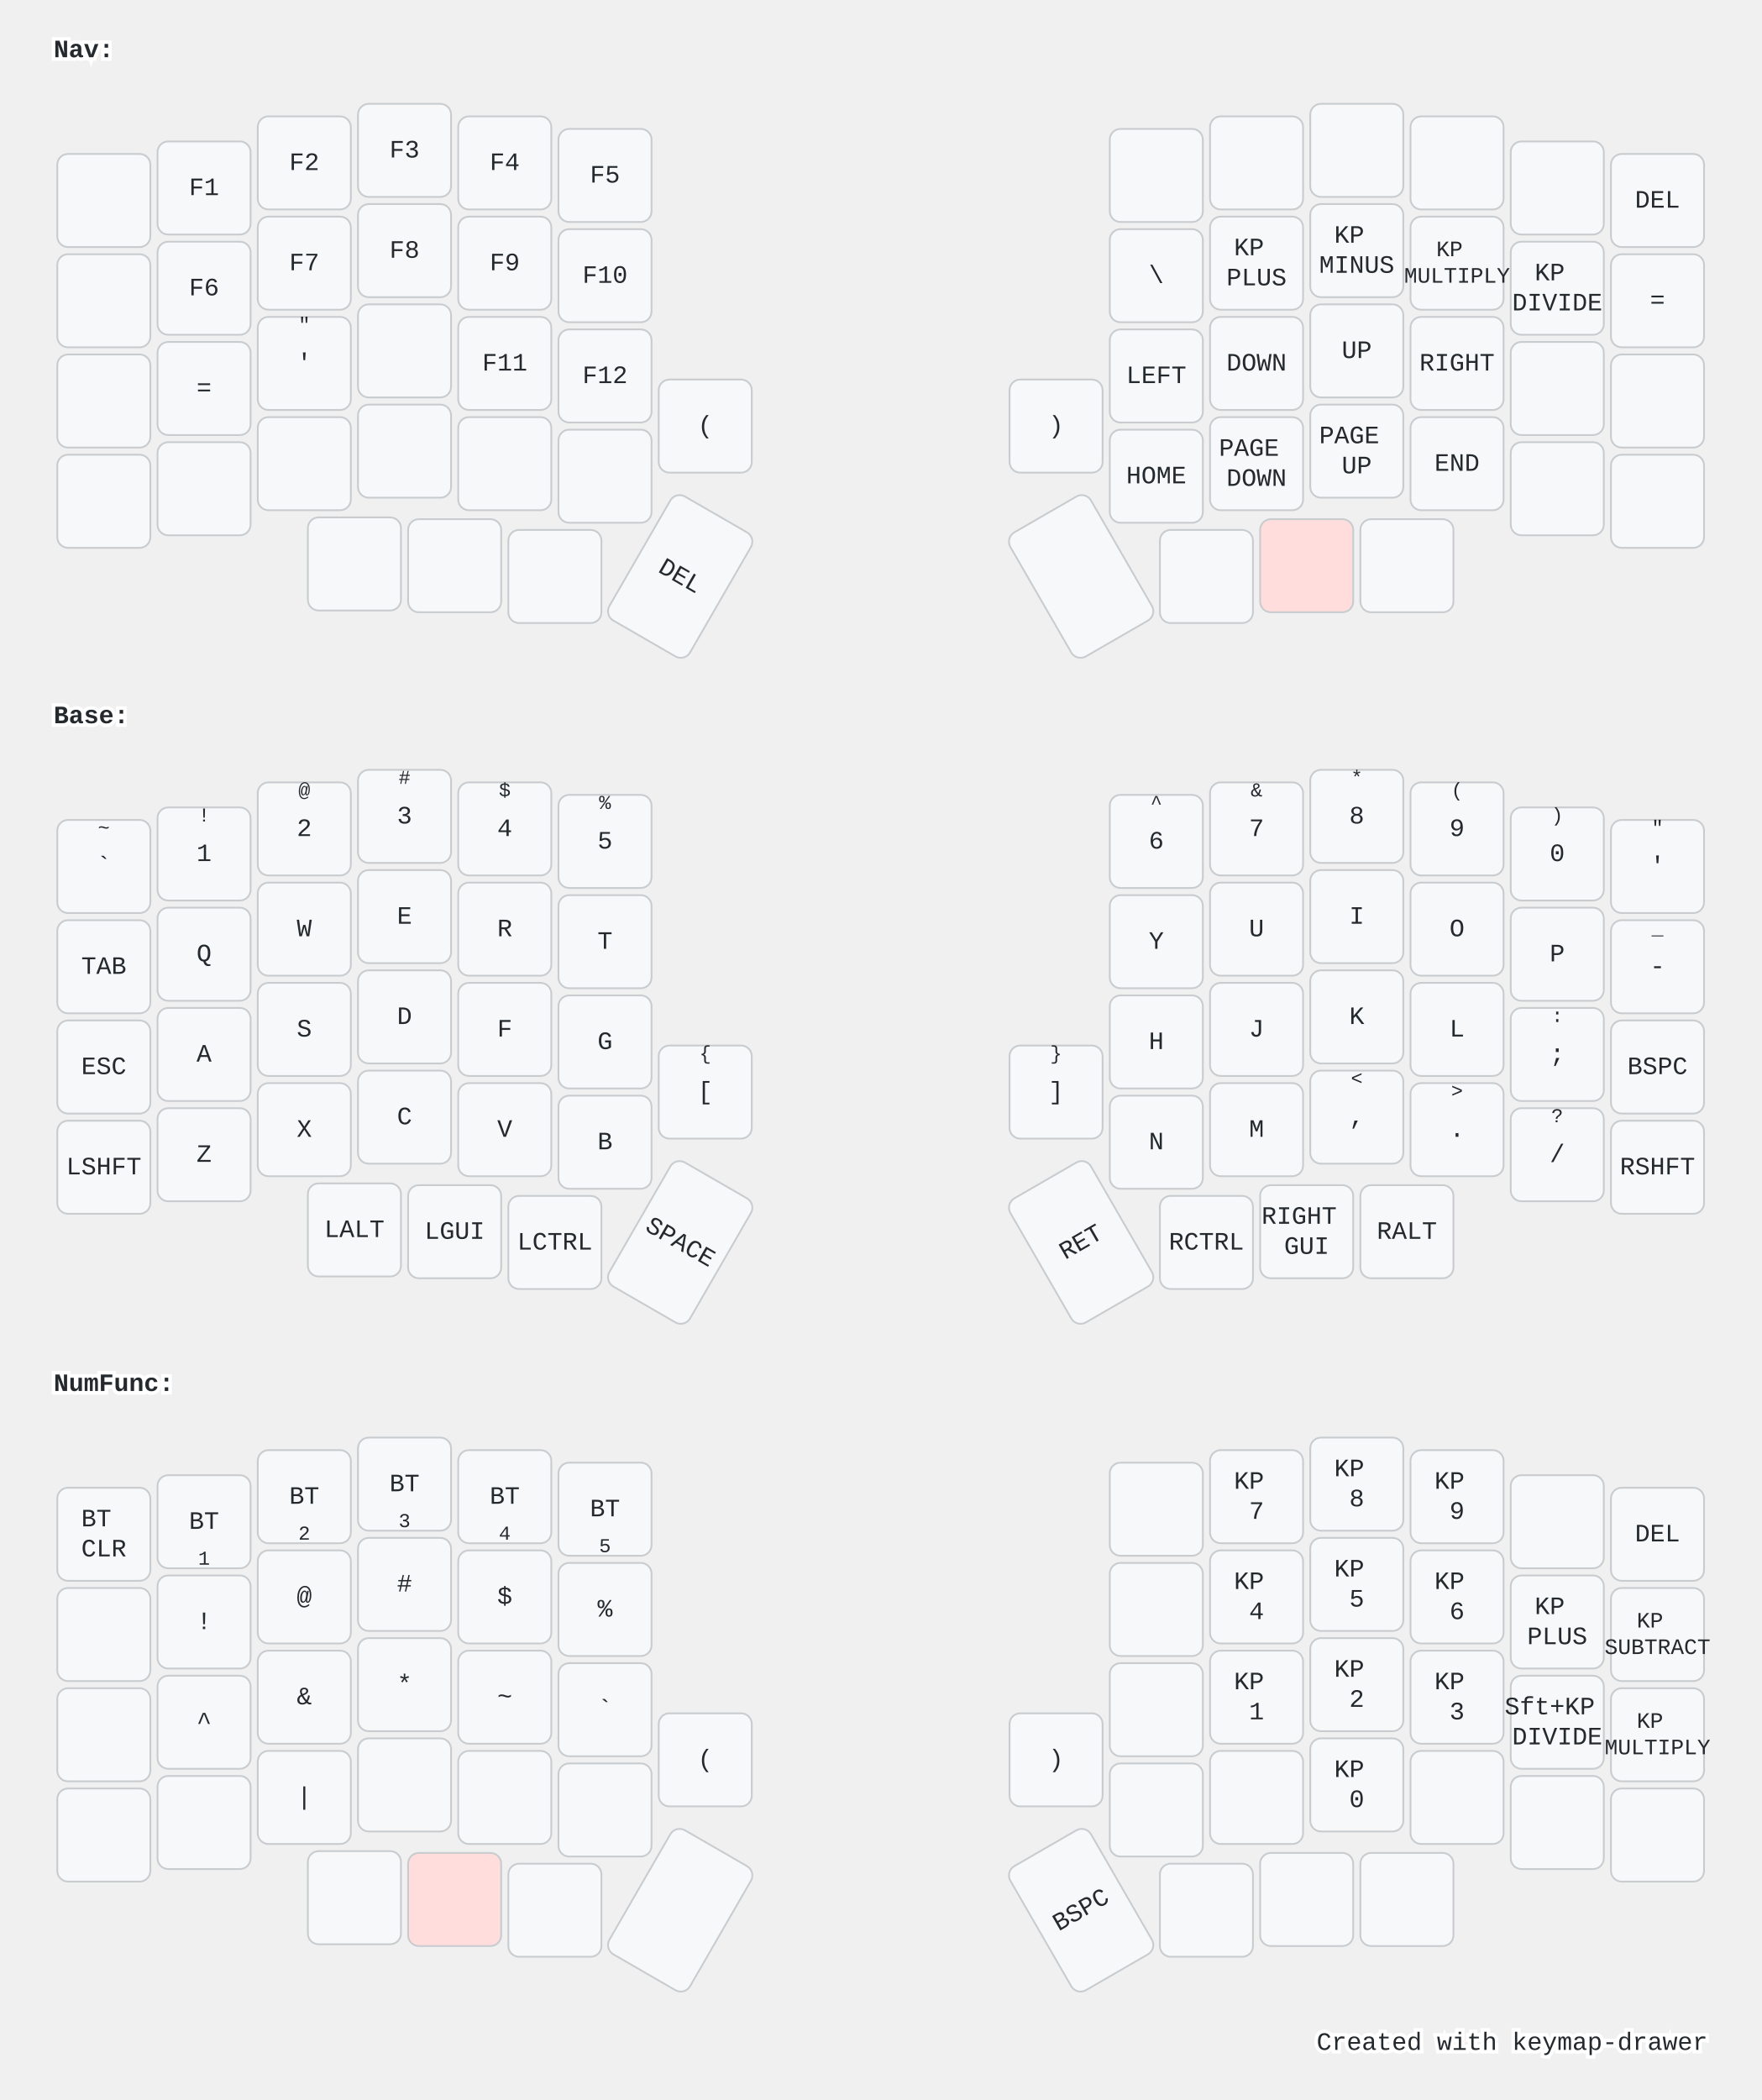
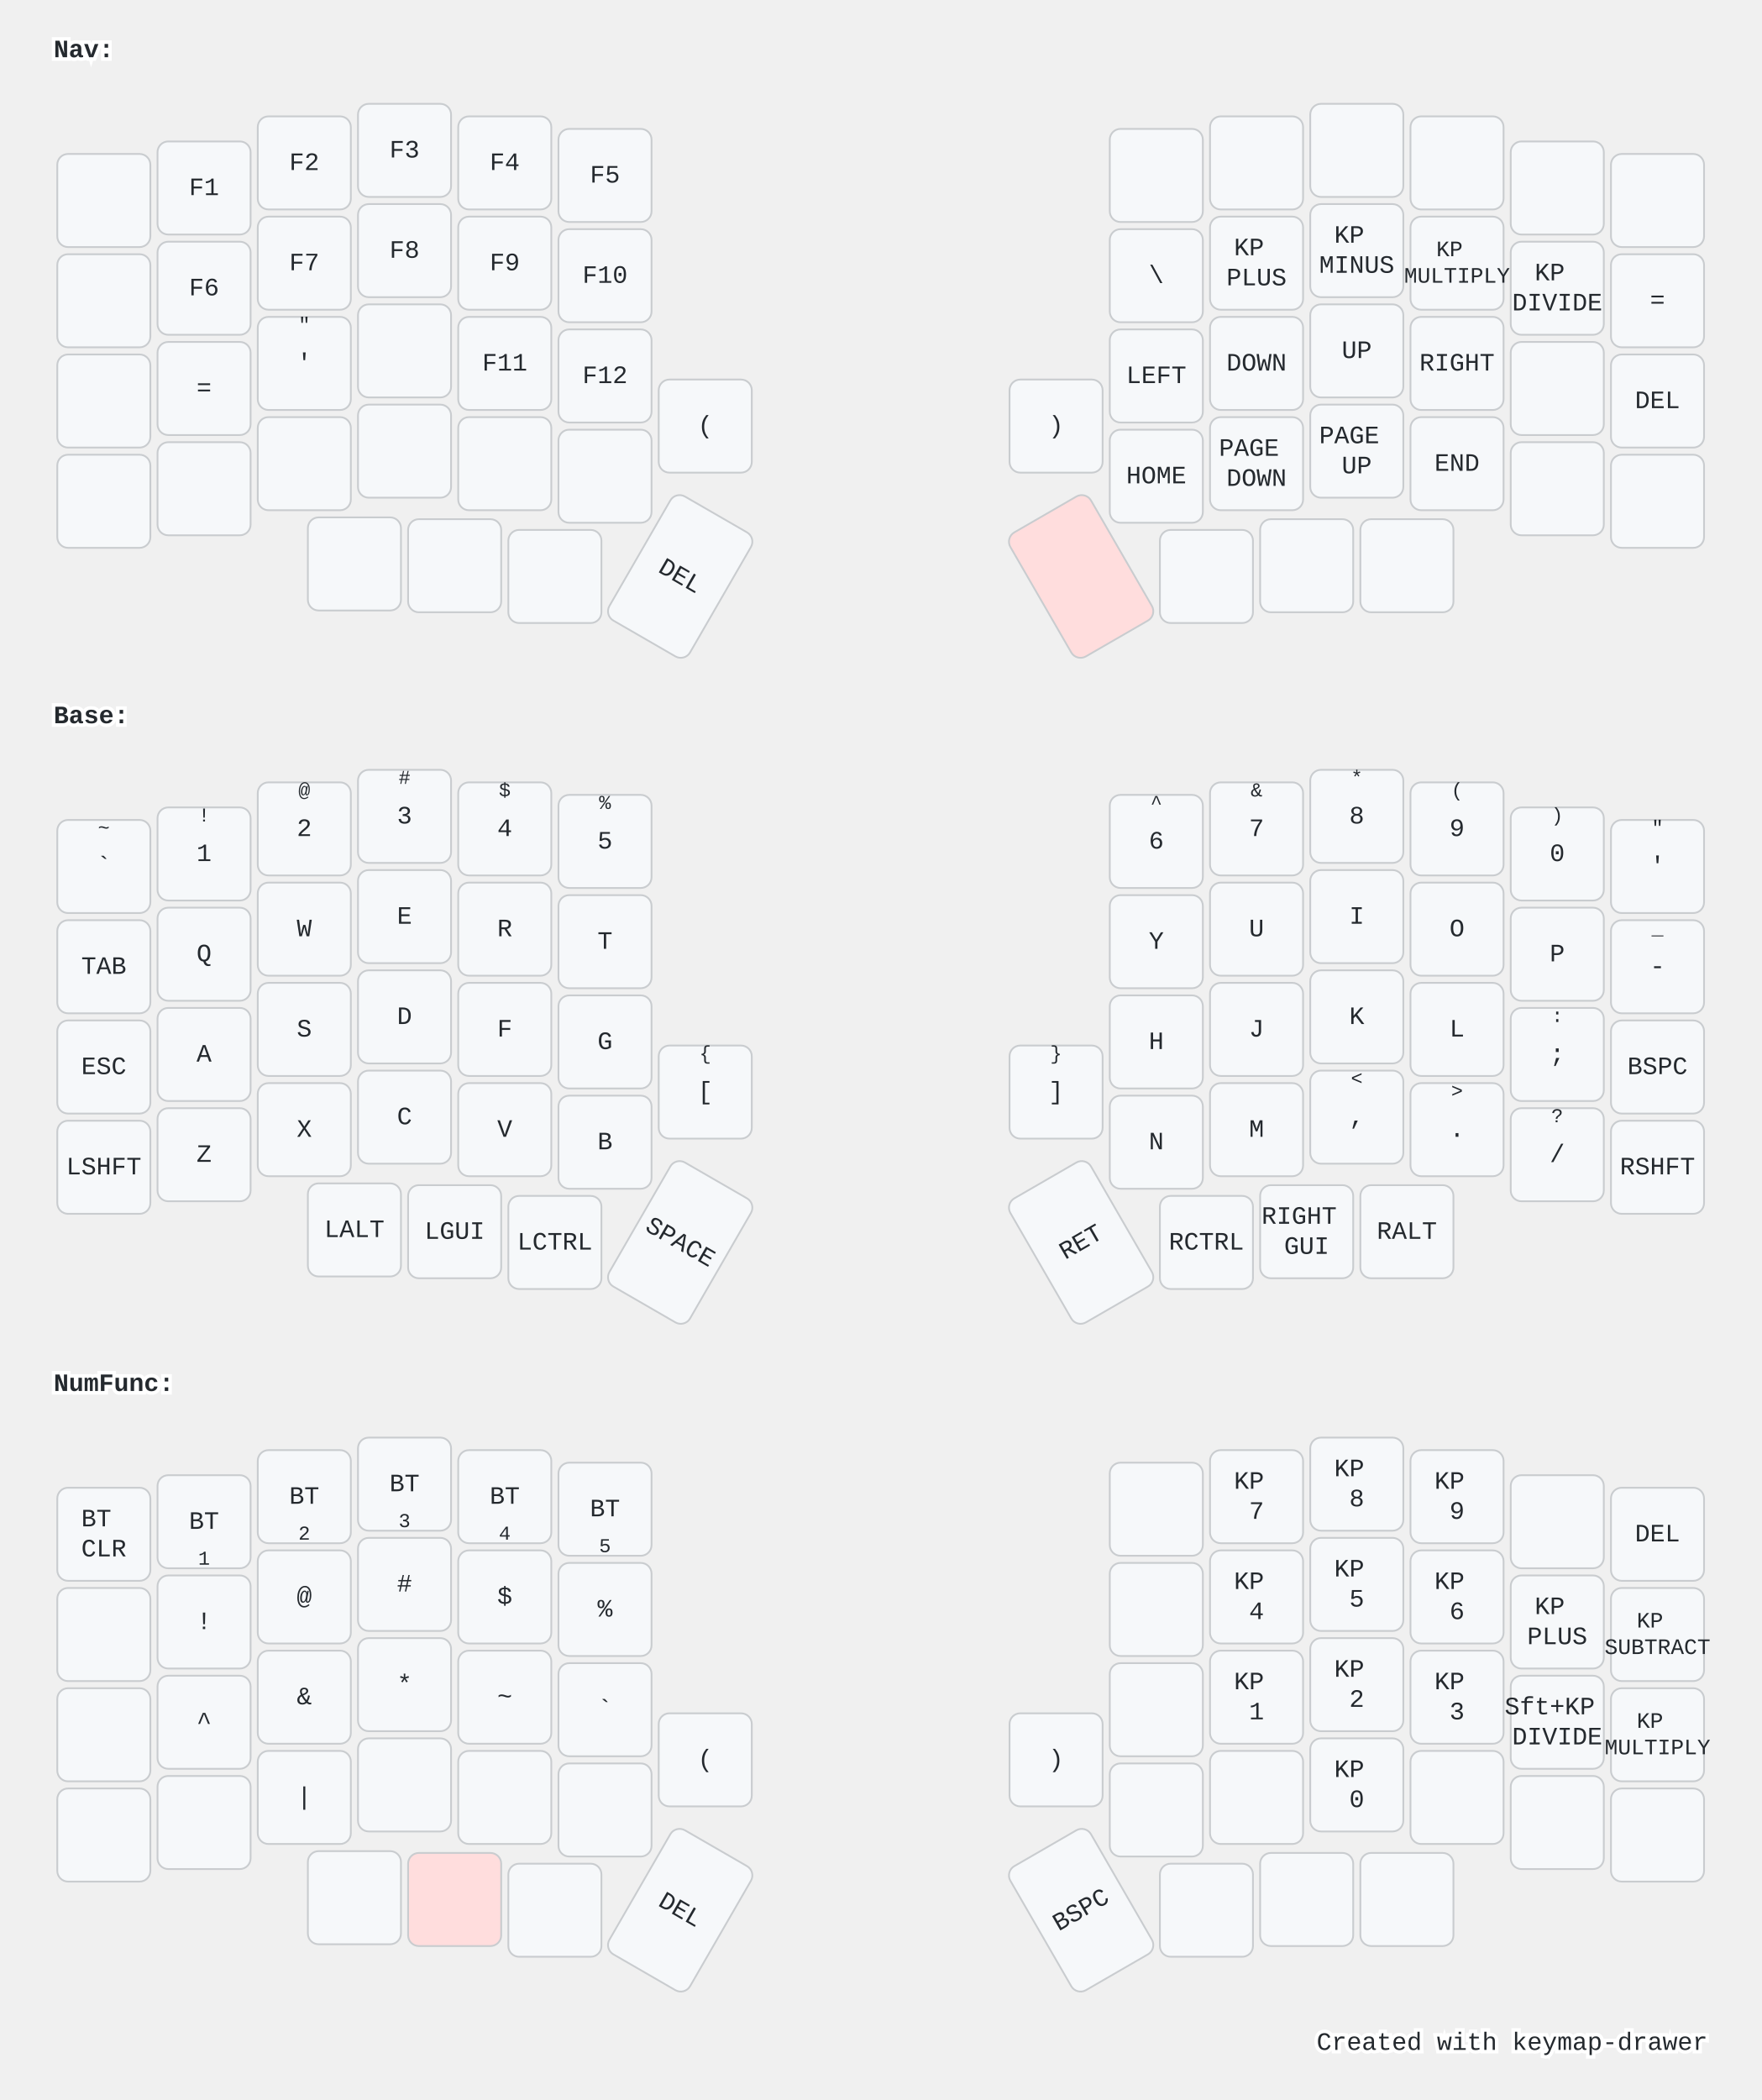
<svg xmlns="http://www.w3.org/2000/svg" width="984" height="1173" viewBox="0 0 984 1173" class="keymap">
  <style>/* inherit to force styles through use tags */
svg path {
    fill: inherit;
}

/* font and background color specifications */
svg.keymap {
    font-family: SFMono-Regular,Consolas,Liberation Mono,Menlo,monospace;
    font-size: 14px;
    font-kerning: normal;
    text-rendering: optimizeLegibility;
    fill: #24292e;
}

/* default key styling */
rect.key {
    fill: #f6f8fa;
}

rect.key, rect.combo {
    stroke: #c9cccf;
    stroke-width: 1;
}

/* default key side styling, only used is draw_key_sides is set */
rect.side {
    filter: brightness(90%);
}

/* color accent for combo boxes */
rect.combo, rect.combo-separate {
    fill: #cdf;
}

/* color accent for held keys */
rect.held, rect.combo.held {
    fill: #fdd;
}

/* color accent for ghost (optional) keys */
rect.ghost, rect.combo.ghost {
    stroke-dasharray: 4, 4;
    stroke-width: 2;
}

text {
    text-anchor: middle;
    dominant-baseline: middle;
}

/* styling for layer labels */
text.label {
    font-weight: bold;
    text-anchor: start;
    stroke: white;
    stroke-width: 4;
    paint-order: stroke;
}

/* styling for optional footer */
text.footer {
    text-anchor: end;
    dominant-baseline: auto;
    stroke: white;
    stroke-width: 4;
    paint-order: stroke;
}

/* styling for combo tap, and key non-tap label text */
text.combo, text.hold, text.shifted, text.left, text.right, text.tl, text.tr, text.bl, text.br {
    font-size: 11px;
}

text.hold, text.bl, text.br {
    text-anchor: middle;
    dominant-baseline: auto;
}

text.shifted, text.tl, text.tr {
    text-anchor: middle;
    dominant-baseline: hanging;
}

text.left, text.tl, text.bl {
    text-anchor: start;
}

text.right, text.tr, text.br {
    text-anchor: end;
}

text.layer-activator {
    text-decoration: underline;
}

/* styling for hold/shifted label text in combo box */
text.combo.hold, text.combo.shifted, text.combo.left, text.combo.right {
    font-size: 8px;
}

/* lighter symbol for transparent keys */
text.trans {
    fill: #7b7e81;
}

/* styling for combo dendrons */
path.combo {
    stroke-width: 1;
    stroke: gray;
    fill: none;
}

/* Start Tabler Icons Cleanup */
/* cannot use height/width with glyphs */
.icon-tabler &gt; path {
    fill: inherit;
    stroke: inherit;
    stroke-width: 2;
}
/* hide tabler's default box */
.icon-tabler &gt; path[stroke="none"][fill="none"] {
    visibility: hidden;
}
/* End Tabler Icons Cleanup */

@media (prefers-color-scheme: dark) {
svg.keymap { fill: #d1d6db; }
rect.key { fill: #3f4750; }
rect.key, rect.combo { stroke: #60666c; }
rect.combo, rect.combo-separate { fill: #1f3d7a; }
rect.held, rect.combo.held { fill: #854747; }
text.label, text.footer { stroke: black; }
text.trans { fill: #7e8184; }
path.combo { stroke: #7f7f7f; }

}</style>
  <g transform="translate(30, 0)" class="layer-Nav">
    <text x="0" y="28" class="label" id="Nav">Nav:</text>
    <g transform="translate(0, 56)">
      <g transform="translate(28, 56)" class="key keypos-0">
        <rect rx="6" ry="6" x="-26" y="-26" width="52" height="52" class="key" />
      </g>
      <g transform="translate(84, 49)" class="key keypos-1">
        <rect rx="6" ry="6" x="-26" y="-26" width="52" height="52" class="key" />
        <text x="0" y="0" class="key tap">F1</text>
      </g>
      <g transform="translate(140, 35)" class="key keypos-2">
        <rect rx="6" ry="6" x="-26" y="-26" width="52" height="52" class="key" />
        <text x="0" y="0" class="key tap">F2</text>
      </g>
      <g transform="translate(196, 28)" class="key keypos-3">
        <rect rx="6" ry="6" x="-26" y="-26" width="52" height="52" class="key" />
        <text x="0" y="0" class="key tap">F3</text>
      </g>
      <g transform="translate(252, 35)" class="key keypos-4">
        <rect rx="6" ry="6" x="-26" y="-26" width="52" height="52" class="key" />
        <text x="0" y="0" class="key tap">F4</text>
      </g>
      <g transform="translate(308, 42)" class="key keypos-5">
        <rect rx="6" ry="6" x="-26" y="-26" width="52" height="52" class="key" />
        <text x="0" y="0" class="key tap">F5</text>
      </g>
      <g transform="translate(616, 42)" class="key keypos-6">
        <rect rx="6" ry="6" x="-26" y="-26" width="52" height="52" class="key" />
      </g>
      <g transform="translate(672, 35)" class="key keypos-7">
        <rect rx="6" ry="6" x="-26" y="-26" width="52" height="52" class="key" />
      </g>
      <g transform="translate(728, 28)" class="key keypos-8">
        <rect rx="6" ry="6" x="-26" y="-26" width="52" height="52" class="key" />
      </g>
      <g transform="translate(784, 35)" class="key keypos-9">
        <rect rx="6" ry="6" x="-26" y="-26" width="52" height="52" class="key" />
      </g>
      <g transform="translate(840, 49)" class="key keypos-10">
        <rect rx="6" ry="6" x="-26" y="-26" width="52" height="52" class="key" />
      </g>
      <g transform="translate(896, 56)" class="key keypos-11">
        <rect rx="6" ry="6" x="-26" y="-26" width="52" height="52" class="key" />
-         <text x="0" y="0" class="key tap">DEL</text>
      </g>
      <g transform="translate(28, 112)" class="key keypos-12">
        <rect rx="6" ry="6" x="-26" y="-26" width="52" height="52" class="key" />
      </g>
      <g transform="translate(84, 105)" class="key keypos-13">
        <rect rx="6" ry="6" x="-26" y="-26" width="52" height="52" class="key" />
        <text x="0" y="0" class="key tap">F6</text>
      </g>
      <g transform="translate(140, 91)" class="key keypos-14">
        <rect rx="6" ry="6" x="-26" y="-26" width="52" height="52" class="key" />
        <text x="0" y="0" class="key tap">F7</text>
      </g>
      <g transform="translate(196, 84)" class="key keypos-15">
        <rect rx="6" ry="6" x="-26" y="-26" width="52" height="52" class="key" />
        <text x="0" y="0" class="key tap">F8</text>
      </g>
      <g transform="translate(252, 91)" class="key keypos-16">
        <rect rx="6" ry="6" x="-26" y="-26" width="52" height="52" class="key" />
        <text x="0" y="0" class="key tap">F9</text>
      </g>
      <g transform="translate(308, 98)" class="key keypos-17">
        <rect rx="6" ry="6" x="-26" y="-26" width="52" height="52" class="key" />
        <text x="0" y="0" class="key tap">F10</text>
      </g>
      <g transform="translate(616, 98)" class="key keypos-18">
        <rect rx="6" ry="6" x="-26" y="-26" width="52" height="52" class="key" />
        <text x="0" y="0" class="key tap">\</text>
      </g>
      <g transform="translate(672, 91)" class="key keypos-19">
        <rect rx="6" ry="6" x="-26" y="-26" width="52" height="52" class="key" />
        <text x="0" y="0" class="key tap">
          <tspan x="0" dy="-0.6em">KP</tspan>
          <tspan x="0" dy="1.2em">PLUS</tspan>
        </text>
      </g>
      <g transform="translate(728, 84)" class="key keypos-20">
        <rect rx="6" ry="6" x="-26" y="-26" width="52" height="52" class="key" />
        <text x="0" y="0" class="key tap">
          <tspan x="0" dy="-0.6em">KP</tspan>
          <tspan x="0" dy="1.2em">MINUS</tspan>
        </text>
      </g>
      <g transform="translate(784, 91)" class="key keypos-21">
        <rect rx="6" ry="6" x="-26" y="-26" width="52" height="52" class="key" />
        <text x="0" y="0" class="key tap">
          <tspan x="0" dy="-0.6em" style="font-size: 88%">KP</tspan>
          <tspan x="0" dy="1.2em" style="font-size: 88%">MULTIPLY</tspan>
        </text>
      </g>
      <g transform="translate(840, 105)" class="key keypos-22">
        <rect rx="6" ry="6" x="-26" y="-26" width="52" height="52" class="key" />
        <text x="0" y="0" class="key tap">
          <tspan x="0" dy="-0.6em">KP</tspan>
          <tspan x="0" dy="1.2em">DIVIDE</tspan>
        </text>
      </g>
      <g transform="translate(896, 112)" class="key keypos-23">
        <rect rx="6" ry="6" x="-26" y="-26" width="52" height="52" class="key" />
        <text x="0" y="0" class="key tap">=</text>
      </g>
      <g transform="translate(28, 168)" class="key keypos-24">
        <rect rx="6" ry="6" x="-26" y="-26" width="52" height="52" class="key" />
      </g>
      <g transform="translate(84, 161)" class="key keypos-25">
        <rect rx="6" ry="6" x="-26" y="-26" width="52" height="52" class="key" />
        <text x="0" y="0" class="key tap">=</text>
      </g>
      <g transform="translate(140, 147)" class="key keypos-26">
        <rect rx="6" ry="6" x="-26" y="-26" width="52" height="52" class="key" />
        <text x="0" y="0" class="key tap">'</text>
        <text x="0" y="-24" class="key shifted">"</text>
      </g>
      <g transform="translate(196, 140)" class="key keypos-27">
        <rect rx="6" ry="6" x="-26" y="-26" width="52" height="52" class="key" />
      </g>
      <g transform="translate(252, 147)" class="key keypos-28">
        <rect rx="6" ry="6" x="-26" y="-26" width="52" height="52" class="key" />
        <text x="0" y="0" class="key tap">F11</text>
      </g>
      <g transform="translate(308, 154)" class="key keypos-29">
        <rect rx="6" ry="6" x="-26" y="-26" width="52" height="52" class="key" />
        <text x="0" y="0" class="key tap">F12</text>
      </g>
      <g transform="translate(616, 154)" class="key keypos-30">
        <rect rx="6" ry="6" x="-26" y="-26" width="52" height="52" class="key" />
        <text x="0" y="0" class="key tap">LEFT</text>
      </g>
      <g transform="translate(672, 147)" class="key keypos-31">
        <rect rx="6" ry="6" x="-26" y="-26" width="52" height="52" class="key" />
        <text x="0" y="0" class="key tap">DOWN</text>
      </g>
      <g transform="translate(728, 140)" class="key keypos-32">
        <rect rx="6" ry="6" x="-26" y="-26" width="52" height="52" class="key" />
        <text x="0" y="0" class="key tap">UP</text>
      </g>
      <g transform="translate(784, 147)" class="key keypos-33">
        <rect rx="6" ry="6" x="-26" y="-26" width="52" height="52" class="key" />
        <text x="0" y="0" class="key tap">RIGHT</text>
      </g>
      <g transform="translate(840, 161)" class="key keypos-34">
        <rect rx="6" ry="6" x="-26" y="-26" width="52" height="52" class="key" />
      </g>
      <g transform="translate(896, 168)" class="key keypos-35">
        <rect rx="6" ry="6" x="-26" y="-26" width="52" height="52" class="key" />
+         <text x="0" y="0" class="key tap">DEL</text>
      </g>
      <g transform="translate(28, 224)" class="key keypos-36">
        <rect rx="6" ry="6" x="-26" y="-26" width="52" height="52" class="key" />
      </g>
      <g transform="translate(84, 217)" class="key keypos-37">
        <rect rx="6" ry="6" x="-26" y="-26" width="52" height="52" class="key" />
      </g>
      <g transform="translate(140, 203)" class="key keypos-38">
        <rect rx="6" ry="6" x="-26" y="-26" width="52" height="52" class="key" />
      </g>
      <g transform="translate(196, 196)" class="key keypos-39">
        <rect rx="6" ry="6" x="-26" y="-26" width="52" height="52" class="key" />
      </g>
      <g transform="translate(252, 203)" class="key keypos-40">
        <rect rx="6" ry="6" x="-26" y="-26" width="52" height="52" class="key" />
      </g>
      <g transform="translate(308, 210)" class="key keypos-41">
        <rect rx="6" ry="6" x="-26" y="-26" width="52" height="52" class="key" />
      </g>
      <g transform="translate(364, 182)" class="key keypos-42">
        <rect rx="6" ry="6" x="-26" y="-26" width="52" height="52" class="key" />
        <text x="0" y="0" class="key tap">(</text>
      </g>
      <g transform="translate(560, 182)" class="key keypos-43">
        <rect rx="6" ry="6" x="-26" y="-26" width="52" height="52" class="key" />
        <text x="0" y="0" class="key tap">)</text>
      </g>
      <g transform="translate(616, 210)" class="key keypos-44">
        <rect rx="6" ry="6" x="-26" y="-26" width="52" height="52" class="key" />
        <text x="0" y="0" class="key tap">HOME</text>
      </g>
      <g transform="translate(672, 203)" class="key keypos-45">
        <rect rx="6" ry="6" x="-26" y="-26" width="52" height="52" class="key" />
        <text x="0" y="0" class="key tap">
          <tspan x="0" dy="-0.6em">PAGE</tspan>
          <tspan x="0" dy="1.2em">DOWN</tspan>
        </text>
      </g>
      <g transform="translate(728, 196)" class="key keypos-46">
        <rect rx="6" ry="6" x="-26" y="-26" width="52" height="52" class="key" />
        <text x="0" y="0" class="key tap">
          <tspan x="0" dy="-0.6em">PAGE</tspan>
          <tspan x="0" dy="1.2em">UP</tspan>
        </text>
      </g>
      <g transform="translate(784, 203)" class="key keypos-47">
        <rect rx="6" ry="6" x="-26" y="-26" width="52" height="52" class="key" />
        <text x="0" y="0" class="key tap">END</text>
      </g>
      <g transform="translate(840, 217)" class="key keypos-48">
        <rect rx="6" ry="6" x="-26" y="-26" width="52" height="52" class="key" />
      </g>
      <g transform="translate(896, 224)" class="key keypos-49">
        <rect rx="6" ry="6" x="-26" y="-26" width="52" height="52" class="key" />
      </g>
      <g transform="translate(168, 259)" class="key keypos-50">
        <rect rx="6" ry="6" x="-26" y="-26" width="52" height="52" class="key" />
      </g>
      <g transform="translate(224, 260)" class="key keypos-51">
        <rect rx="6" ry="6" x="-26" y="-26" width="52" height="52" class="key" />
      </g>
      <g transform="translate(280, 266)" class="key keypos-52">
        <rect rx="6" ry="6" x="-26" y="-26" width="52" height="52" class="key" />
      </g>
      <g transform="translate(350, 266) rotate(30.0)" class="key keypos-53">
        <rect rx="6" ry="6" x="-26" y="-40" width="52" height="80" class="key" />
        <text x="0" y="0" class="key tap">DEL</text>
      </g>
-       <g transform="translate(574, 266) rotate(-30.0)" class="key keypos-54">
-         <rect rx="6" ry="6" x="-26" y="-40" width="52" height="80" class="key" />
+       <g transform="translate(574, 266) rotate(-30.0)" class="key held keypos-54">
+         <rect rx="6" ry="6" x="-26" y="-40" width="52" height="80" class="key held" />
      </g>
      <g transform="translate(644, 266)" class="key keypos-55">
        <rect rx="6" ry="6" x="-26" y="-26" width="52" height="52" class="key" />
      </g>
-       <g transform="translate(700, 260)" class="key held keypos-56">
-         <rect rx="6" ry="6" x="-26" y="-26" width="52" height="52" class="key held" />
+       <g transform="translate(700, 260)" class="key keypos-56">
+         <rect rx="6" ry="6" x="-26" y="-26" width="52" height="52" class="key" />
      </g>
      <g transform="translate(756, 260)" class="key keypos-57">
        <rect rx="6" ry="6" x="-26" y="-26" width="52" height="52" class="key" />
      </g>
    </g>
  </g>
  <g transform="translate(30, 372)" class="layer-Base">
    <text x="0" y="28" class="label" id="Base">Base:</text>
    <g transform="translate(0, 56)">
      <g transform="translate(28, 56)" class="key keypos-0">
        <rect rx="6" ry="6" x="-26" y="-26" width="52" height="52" class="key" />
        <text x="0" y="0" class="key tap">`</text>
        <text x="0" y="-24" class="key shifted">~</text>
      </g>
      <g transform="translate(84, 49)" class="key keypos-1">
        <rect rx="6" ry="6" x="-26" y="-26" width="52" height="52" class="key" />
        <text x="0" y="0" class="key tap">1</text>
        <text x="0" y="-24" class="key shifted">!</text>
      </g>
      <g transform="translate(140, 35)" class="key keypos-2">
        <rect rx="6" ry="6" x="-26" y="-26" width="52" height="52" class="key" />
        <text x="0" y="0" class="key tap">2</text>
        <text x="0" y="-24" class="key shifted">@</text>
      </g>
      <g transform="translate(196, 28)" class="key keypos-3">
        <rect rx="6" ry="6" x="-26" y="-26" width="52" height="52" class="key" />
        <text x="0" y="0" class="key tap">3</text>
        <text x="0" y="-24" class="key shifted">#</text>
      </g>
      <g transform="translate(252, 35)" class="key keypos-4">
        <rect rx="6" ry="6" x="-26" y="-26" width="52" height="52" class="key" />
        <text x="0" y="0" class="key tap">4</text>
        <text x="0" y="-24" class="key shifted">$</text>
      </g>
      <g transform="translate(308, 42)" class="key keypos-5">
        <rect rx="6" ry="6" x="-26" y="-26" width="52" height="52" class="key" />
        <text x="0" y="0" class="key tap">5</text>
        <text x="0" y="-24" class="key shifted">%</text>
      </g>
      <g transform="translate(616, 42)" class="key keypos-6">
        <rect rx="6" ry="6" x="-26" y="-26" width="52" height="52" class="key" />
        <text x="0" y="0" class="key tap">6</text>
        <text x="0" y="-24" class="key shifted">^</text>
      </g>
      <g transform="translate(672, 35)" class="key keypos-7">
        <rect rx="6" ry="6" x="-26" y="-26" width="52" height="52" class="key" />
        <text x="0" y="0" class="key tap">7</text>
        <text x="0" y="-24" class="key shifted">&amp;</text>
      </g>
      <g transform="translate(728, 28)" class="key keypos-8">
        <rect rx="6" ry="6" x="-26" y="-26" width="52" height="52" class="key" />
        <text x="0" y="0" class="key tap">8</text>
        <text x="0" y="-24" class="key shifted">*</text>
      </g>
      <g transform="translate(784, 35)" class="key keypos-9">
        <rect rx="6" ry="6" x="-26" y="-26" width="52" height="52" class="key" />
        <text x="0" y="0" class="key tap">9</text>
        <text x="0" y="-24" class="key shifted">(</text>
      </g>
      <g transform="translate(840, 49)" class="key keypos-10">
        <rect rx="6" ry="6" x="-26" y="-26" width="52" height="52" class="key" />
        <text x="0" y="0" class="key tap">0</text>
        <text x="0" y="-24" class="key shifted">)</text>
      </g>
      <g transform="translate(896, 56)" class="key keypos-11">
        <rect rx="6" ry="6" x="-26" y="-26" width="52" height="52" class="key" />
        <text x="0" y="0" class="key tap">'</text>
        <text x="0" y="-24" class="key shifted">"</text>
      </g>
      <g transform="translate(28, 112)" class="key keypos-12">
        <rect rx="6" ry="6" x="-26" y="-26" width="52" height="52" class="key" />
        <text x="0" y="0" class="key tap">TAB</text>
      </g>
      <g transform="translate(84, 105)" class="key keypos-13">
        <rect rx="6" ry="6" x="-26" y="-26" width="52" height="52" class="key" />
        <text x="0" y="0" class="key tap">Q</text>
      </g>
      <g transform="translate(140, 91)" class="key keypos-14">
        <rect rx="6" ry="6" x="-26" y="-26" width="52" height="52" class="key" />
        <text x="0" y="0" class="key tap">W</text>
      </g>
      <g transform="translate(196, 84)" class="key keypos-15">
        <rect rx="6" ry="6" x="-26" y="-26" width="52" height="52" class="key" />
        <text x="0" y="0" class="key tap">E</text>
      </g>
      <g transform="translate(252, 91)" class="key keypos-16">
        <rect rx="6" ry="6" x="-26" y="-26" width="52" height="52" class="key" />
        <text x="0" y="0" class="key tap">R</text>
      </g>
      <g transform="translate(308, 98)" class="key keypos-17">
        <rect rx="6" ry="6" x="-26" y="-26" width="52" height="52" class="key" />
        <text x="0" y="0" class="key tap">T</text>
      </g>
      <g transform="translate(616, 98)" class="key keypos-18">
        <rect rx="6" ry="6" x="-26" y="-26" width="52" height="52" class="key" />
        <text x="0" y="0" class="key tap">Y</text>
      </g>
      <g transform="translate(672, 91)" class="key keypos-19">
        <rect rx="6" ry="6" x="-26" y="-26" width="52" height="52" class="key" />
        <text x="0" y="0" class="key tap">U</text>
      </g>
      <g transform="translate(728, 84)" class="key keypos-20">
        <rect rx="6" ry="6" x="-26" y="-26" width="52" height="52" class="key" />
        <text x="0" y="0" class="key tap">I</text>
      </g>
      <g transform="translate(784, 91)" class="key keypos-21">
        <rect rx="6" ry="6" x="-26" y="-26" width="52" height="52" class="key" />
        <text x="0" y="0" class="key tap">O</text>
      </g>
      <g transform="translate(840, 105)" class="key keypos-22">
        <rect rx="6" ry="6" x="-26" y="-26" width="52" height="52" class="key" />
        <text x="0" y="0" class="key tap">P</text>
      </g>
      <g transform="translate(896, 112)" class="key keypos-23">
        <rect rx="6" ry="6" x="-26" y="-26" width="52" height="52" class="key" />
        <text x="0" y="0" class="key tap">-</text>
        <text x="0" y="-24" class="key shifted">_</text>
      </g>
      <g transform="translate(28, 168)" class="key keypos-24">
        <rect rx="6" ry="6" x="-26" y="-26" width="52" height="52" class="key" />
        <text x="0" y="0" class="key tap">ESC</text>
      </g>
      <g transform="translate(84, 161)" class="key keypos-25">
        <rect rx="6" ry="6" x="-26" y="-26" width="52" height="52" class="key" />
        <text x="0" y="0" class="key tap">A</text>
      </g>
      <g transform="translate(140, 147)" class="key keypos-26">
        <rect rx="6" ry="6" x="-26" y="-26" width="52" height="52" class="key" />
        <text x="0" y="0" class="key tap">S</text>
      </g>
      <g transform="translate(196, 140)" class="key keypos-27">
        <rect rx="6" ry="6" x="-26" y="-26" width="52" height="52" class="key" />
        <text x="0" y="0" class="key tap">D</text>
      </g>
      <g transform="translate(252, 147)" class="key keypos-28">
        <rect rx="6" ry="6" x="-26" y="-26" width="52" height="52" class="key" />
        <text x="0" y="0" class="key tap">F</text>
      </g>
      <g transform="translate(308, 154)" class="key keypos-29">
        <rect rx="6" ry="6" x="-26" y="-26" width="52" height="52" class="key" />
        <text x="0" y="0" class="key tap">G</text>
      </g>
      <g transform="translate(616, 154)" class="key keypos-30">
        <rect rx="6" ry="6" x="-26" y="-26" width="52" height="52" class="key" />
        <text x="0" y="0" class="key tap">H</text>
      </g>
      <g transform="translate(672, 147)" class="key keypos-31">
        <rect rx="6" ry="6" x="-26" y="-26" width="52" height="52" class="key" />
        <text x="0" y="0" class="key tap">J</text>
      </g>
      <g transform="translate(728, 140)" class="key keypos-32">
        <rect rx="6" ry="6" x="-26" y="-26" width="52" height="52" class="key" />
        <text x="0" y="0" class="key tap">K</text>
      </g>
      <g transform="translate(784, 147)" class="key keypos-33">
        <rect rx="6" ry="6" x="-26" y="-26" width="52" height="52" class="key" />
        <text x="0" y="0" class="key tap">L</text>
      </g>
      <g transform="translate(840, 161)" class="key keypos-34">
        <rect rx="6" ry="6" x="-26" y="-26" width="52" height="52" class="key" />
        <text x="0" y="0" class="key tap">;</text>
        <text x="0" y="-24" class="key shifted">:</text>
      </g>
      <g transform="translate(896, 168)" class="key keypos-35">
        <rect rx="6" ry="6" x="-26" y="-26" width="52" height="52" class="key" />
        <text x="0" y="0" class="key tap">BSPC</text>
      </g>
      <g transform="translate(28, 224)" class="key keypos-36">
        <rect rx="6" ry="6" x="-26" y="-26" width="52" height="52" class="key" />
        <text x="0" y="0" class="key tap">LSHFT</text>
      </g>
      <g transform="translate(84, 217)" class="key keypos-37">
        <rect rx="6" ry="6" x="-26" y="-26" width="52" height="52" class="key" />
        <text x="0" y="0" class="key tap">Z</text>
      </g>
      <g transform="translate(140, 203)" class="key keypos-38">
        <rect rx="6" ry="6" x="-26" y="-26" width="52" height="52" class="key" />
        <text x="0" y="0" class="key tap">X</text>
      </g>
      <g transform="translate(196, 196)" class="key keypos-39">
        <rect rx="6" ry="6" x="-26" y="-26" width="52" height="52" class="key" />
        <text x="0" y="0" class="key tap">C</text>
      </g>
      <g transform="translate(252, 203)" class="key keypos-40">
        <rect rx="6" ry="6" x="-26" y="-26" width="52" height="52" class="key" />
        <text x="0" y="0" class="key tap">V</text>
      </g>
      <g transform="translate(308, 210)" class="key keypos-41">
        <rect rx="6" ry="6" x="-26" y="-26" width="52" height="52" class="key" />
        <text x="0" y="0" class="key tap">B</text>
      </g>
      <g transform="translate(364, 182)" class="key keypos-42">
        <rect rx="6" ry="6" x="-26" y="-26" width="52" height="52" class="key" />
        <text x="0" y="0" class="key tap">[</text>
        <text x="0" y="-24" class="key shifted">{</text>
      </g>
      <g transform="translate(560, 182)" class="key keypos-43">
        <rect rx="6" ry="6" x="-26" y="-26" width="52" height="52" class="key" />
        <text x="0" y="0" class="key tap">]</text>
        <text x="0" y="-24" class="key shifted">}</text>
      </g>
      <g transform="translate(616, 210)" class="key keypos-44">
        <rect rx="6" ry="6" x="-26" y="-26" width="52" height="52" class="key" />
        <text x="0" y="0" class="key tap">N</text>
      </g>
      <g transform="translate(672, 203)" class="key keypos-45">
        <rect rx="6" ry="6" x="-26" y="-26" width="52" height="52" class="key" />
        <text x="0" y="0" class="key tap">M</text>
      </g>
      <g transform="translate(728, 196)" class="key keypos-46">
        <rect rx="6" ry="6" x="-26" y="-26" width="52" height="52" class="key" />
        <text x="0" y="0" class="key tap">,</text>
        <text x="0" y="-24" class="key shifted">&lt;</text>
      </g>
      <g transform="translate(784, 203)" class="key keypos-47">
        <rect rx="6" ry="6" x="-26" y="-26" width="52" height="52" class="key" />
        <text x="0" y="0" class="key tap">.</text>
        <text x="0" y="-24" class="key shifted">&gt;</text>
      </g>
      <g transform="translate(840, 217)" class="key keypos-48">
        <rect rx="6" ry="6" x="-26" y="-26" width="52" height="52" class="key" />
        <text x="0" y="0" class="key tap">/</text>
        <text x="0" y="-24" class="key shifted">?</text>
      </g>
      <g transform="translate(896, 224)" class="key keypos-49">
        <rect rx="6" ry="6" x="-26" y="-26" width="52" height="52" class="key" />
        <text x="0" y="0" class="key tap">RSHFT</text>
      </g>
      <g transform="translate(168, 259)" class="key keypos-50">
        <rect rx="6" ry="6" x="-26" y="-26" width="52" height="52" class="key" />
        <text x="0" y="0" class="key tap">LALT</text>
      </g>
      <g transform="translate(224, 260)" class="key keypos-51">
        <rect rx="6" ry="6" x="-26" y="-26" width="52" height="52" class="key" />
        <text x="0" y="0" class="key tap">LGUI</text>
      </g>
      <g transform="translate(280, 266)" class="key keypos-52">
        <rect rx="6" ry="6" x="-26" y="-26" width="52" height="52" class="key" />
        <text x="0" y="0" class="key tap">LCTRL</text>
      </g>
      <g transform="translate(350, 266) rotate(30.0)" class="key keypos-53">
        <rect rx="6" ry="6" x="-26" y="-40" width="52" height="80" class="key" />
        <text x="0" y="0" class="key tap">SPACE</text>
      </g>
      <g transform="translate(574, 266) rotate(-30.0)" class="key keypos-54">
        <rect rx="6" ry="6" x="-26" y="-40" width="52" height="80" class="key" />
        <text x="0" y="0" class="key tap">RET</text>
      </g>
      <g transform="translate(644, 266)" class="key keypos-55">
        <rect rx="6" ry="6" x="-26" y="-26" width="52" height="52" class="key" />
        <text x="0" y="0" class="key tap">RCTRL</text>
      </g>
      <g transform="translate(700, 260)" class="key keypos-56">
        <rect rx="6" ry="6" x="-26" y="-26" width="52" height="52" class="key" />
        <text x="0" y="0" class="key tap">
          <tspan x="0" dy="-0.6em">RIGHT</tspan>
          <tspan x="0" dy="1.2em">GUI</tspan>
        </text>
      </g>
      <g transform="translate(756, 260)" class="key keypos-57">
        <rect rx="6" ry="6" x="-26" y="-26" width="52" height="52" class="key" />
        <text x="0" y="0" class="key tap">RALT</text>
      </g>
    </g>
  </g>
  <g transform="translate(30, 745)" class="layer-NumFunc">
    <text x="0" y="28" class="label" id="NumFunc">NumFunc:</text>
    <g transform="translate(0, 56)">
      <g transform="translate(28, 56)" class="key keypos-0">
        <rect rx="6" ry="6" x="-26" y="-26" width="52" height="52" class="key" />
        <text x="0" y="0" class="key tap">
          <tspan x="0" dy="-0.6em">BT</tspan>
          <tspan x="0" dy="1.2em">CLR</tspan>
        </text>
      </g>
      <g transform="translate(84, 49)" class="key keypos-1">
        <rect rx="6" ry="6" x="-26" y="-26" width="52" height="52" class="key" />
        <text x="0" y="0" class="key tap">BT</text>
        <text x="0" y="24" class="key hold">1</text>
      </g>
      <g transform="translate(140, 35)" class="key keypos-2">
        <rect rx="6" ry="6" x="-26" y="-26" width="52" height="52" class="key" />
        <text x="0" y="0" class="key tap">BT</text>
        <text x="0" y="24" class="key hold">2</text>
      </g>
      <g transform="translate(196, 28)" class="key keypos-3">
        <rect rx="6" ry="6" x="-26" y="-26" width="52" height="52" class="key" />
        <text x="0" y="0" class="key tap">BT</text>
        <text x="0" y="24" class="key hold">3</text>
      </g>
      <g transform="translate(252, 35)" class="key keypos-4">
        <rect rx="6" ry="6" x="-26" y="-26" width="52" height="52" class="key" />
        <text x="0" y="0" class="key tap">BT</text>
        <text x="0" y="24" class="key hold">4</text>
      </g>
      <g transform="translate(308, 42)" class="key keypos-5">
        <rect rx="6" ry="6" x="-26" y="-26" width="52" height="52" class="key" />
        <text x="0" y="0" class="key tap">BT</text>
        <text x="0" y="24" class="key hold">5</text>
      </g>
      <g transform="translate(616, 42)" class="key keypos-6">
        <rect rx="6" ry="6" x="-26" y="-26" width="52" height="52" class="key" />
      </g>
      <g transform="translate(672, 35)" class="key keypos-7">
        <rect rx="6" ry="6" x="-26" y="-26" width="52" height="52" class="key" />
        <text x="0" y="0" class="key tap">
          <tspan x="0" dy="-0.6em">KP</tspan>
          <tspan x="0" dy="1.2em">7</tspan>
        </text>
      </g>
      <g transform="translate(728, 28)" class="key keypos-8">
        <rect rx="6" ry="6" x="-26" y="-26" width="52" height="52" class="key" />
        <text x="0" y="0" class="key tap">
          <tspan x="0" dy="-0.6em">KP</tspan>
          <tspan x="0" dy="1.2em">8</tspan>
        </text>
      </g>
      <g transform="translate(784, 35)" class="key keypos-9">
        <rect rx="6" ry="6" x="-26" y="-26" width="52" height="52" class="key" />
        <text x="0" y="0" class="key tap">
          <tspan x="0" dy="-0.6em">KP</tspan>
          <tspan x="0" dy="1.2em">9</tspan>
        </text>
      </g>
      <g transform="translate(840, 49)" class="key keypos-10">
        <rect rx="6" ry="6" x="-26" y="-26" width="52" height="52" class="key" />
      </g>
      <g transform="translate(896, 56)" class="key keypos-11">
        <rect rx="6" ry="6" x="-26" y="-26" width="52" height="52" class="key" />
        <text x="0" y="0" class="key tap">DEL</text>
      </g>
      <g transform="translate(28, 112)" class="key keypos-12">
        <rect rx="6" ry="6" x="-26" y="-26" width="52" height="52" class="key" />
      </g>
      <g transform="translate(84, 105)" class="key keypos-13">
        <rect rx="6" ry="6" x="-26" y="-26" width="52" height="52" class="key" />
        <text x="0" y="0" class="key tap">!</text>
      </g>
      <g transform="translate(140, 91)" class="key keypos-14">
        <rect rx="6" ry="6" x="-26" y="-26" width="52" height="52" class="key" />
        <text x="0" y="0" class="key tap">@</text>
      </g>
      <g transform="translate(196, 84)" class="key keypos-15">
        <rect rx="6" ry="6" x="-26" y="-26" width="52" height="52" class="key" />
        <text x="0" y="0" class="key tap">#</text>
      </g>
      <g transform="translate(252, 91)" class="key keypos-16">
        <rect rx="6" ry="6" x="-26" y="-26" width="52" height="52" class="key" />
        <text x="0" y="0" class="key tap">$</text>
      </g>
      <g transform="translate(308, 98)" class="key keypos-17">
        <rect rx="6" ry="6" x="-26" y="-26" width="52" height="52" class="key" />
        <text x="0" y="0" class="key tap">%</text>
      </g>
      <g transform="translate(616, 98)" class="key keypos-18">
        <rect rx="6" ry="6" x="-26" y="-26" width="52" height="52" class="key" />
      </g>
      <g transform="translate(672, 91)" class="key keypos-19">
        <rect rx="6" ry="6" x="-26" y="-26" width="52" height="52" class="key" />
        <text x="0" y="0" class="key tap">
          <tspan x="0" dy="-0.6em">KP</tspan>
          <tspan x="0" dy="1.2em">4</tspan>
        </text>
      </g>
      <g transform="translate(728, 84)" class="key keypos-20">
        <rect rx="6" ry="6" x="-26" y="-26" width="52" height="52" class="key" />
        <text x="0" y="0" class="key tap">
          <tspan x="0" dy="-0.6em">KP</tspan>
          <tspan x="0" dy="1.2em">5</tspan>
        </text>
      </g>
      <g transform="translate(784, 91)" class="key keypos-21">
        <rect rx="6" ry="6" x="-26" y="-26" width="52" height="52" class="key" />
        <text x="0" y="0" class="key tap">
          <tspan x="0" dy="-0.6em">KP</tspan>
          <tspan x="0" dy="1.2em">6</tspan>
        </text>
      </g>
      <g transform="translate(840, 105)" class="key keypos-22">
        <rect rx="6" ry="6" x="-26" y="-26" width="52" height="52" class="key" />
        <text x="0" y="0" class="key tap">
          <tspan x="0" dy="-0.6em">KP</tspan>
          <tspan x="0" dy="1.2em">PLUS</tspan>
        </text>
      </g>
      <g transform="translate(896, 112)" class="key keypos-23">
        <rect rx="6" ry="6" x="-26" y="-26" width="52" height="52" class="key" />
        <text x="0" y="0" class="key tap">
          <tspan x="0" dy="-0.6em" style="font-size: 88%">KP</tspan>
          <tspan x="0" dy="1.2em" style="font-size: 88%">SUBTRACT</tspan>
        </text>
      </g>
      <g transform="translate(28, 168)" class="key keypos-24">
        <rect rx="6" ry="6" x="-26" y="-26" width="52" height="52" class="key" />
      </g>
      <g transform="translate(84, 161)" class="key keypos-25">
        <rect rx="6" ry="6" x="-26" y="-26" width="52" height="52" class="key" />
        <text x="0" y="0" class="key tap">^</text>
      </g>
      <g transform="translate(140, 147)" class="key keypos-26">
        <rect rx="6" ry="6" x="-26" y="-26" width="52" height="52" class="key" />
        <text x="0" y="0" class="key tap">&amp;</text>
      </g>
      <g transform="translate(196, 140)" class="key keypos-27">
        <rect rx="6" ry="6" x="-26" y="-26" width="52" height="52" class="key" />
        <text x="0" y="0" class="key tap">*</text>
      </g>
      <g transform="translate(252, 147)" class="key keypos-28">
        <rect rx="6" ry="6" x="-26" y="-26" width="52" height="52" class="key" />
        <text x="0" y="0" class="key tap">~</text>
      </g>
      <g transform="translate(308, 154)" class="key keypos-29">
        <rect rx="6" ry="6" x="-26" y="-26" width="52" height="52" class="key" />
        <text x="0" y="0" class="key tap">`</text>
      </g>
      <g transform="translate(616, 154)" class="key keypos-30">
        <rect rx="6" ry="6" x="-26" y="-26" width="52" height="52" class="key" />
      </g>
      <g transform="translate(672, 147)" class="key keypos-31">
        <rect rx="6" ry="6" x="-26" y="-26" width="52" height="52" class="key" />
        <text x="0" y="0" class="key tap">
          <tspan x="0" dy="-0.6em">KP</tspan>
          <tspan x="0" dy="1.2em">1</tspan>
        </text>
      </g>
      <g transform="translate(728, 140)" class="key keypos-32">
        <rect rx="6" ry="6" x="-26" y="-26" width="52" height="52" class="key" />
        <text x="0" y="0" class="key tap">
          <tspan x="0" dy="-0.6em">KP</tspan>
          <tspan x="0" dy="1.2em">2</tspan>
        </text>
      </g>
      <g transform="translate(784, 147)" class="key keypos-33">
        <rect rx="6" ry="6" x="-26" y="-26" width="52" height="52" class="key" />
        <text x="0" y="0" class="key tap">
          <tspan x="0" dy="-0.6em">KP</tspan>
          <tspan x="0" dy="1.2em">3</tspan>
        </text>
      </g>
      <g transform="translate(840, 161)" class="key keypos-34">
        <rect rx="6" ry="6" x="-26" y="-26" width="52" height="52" class="key" />
        <text x="0" y="0" class="key tap">
          <tspan x="0" dy="-0.6em">Sft+KP</tspan>
          <tspan x="0" dy="1.2em">DIVIDE</tspan>
        </text>
      </g>
      <g transform="translate(896, 168)" class="key keypos-35">
        <rect rx="6" ry="6" x="-26" y="-26" width="52" height="52" class="key" />
        <text x="0" y="0" class="key tap">
          <tspan x="0" dy="-0.6em" style="font-size: 88%">KP</tspan>
          <tspan x="0" dy="1.2em" style="font-size: 88%">MULTIPLY</tspan>
        </text>
      </g>
      <g transform="translate(28, 224)" class="key keypos-36">
        <rect rx="6" ry="6" x="-26" y="-26" width="52" height="52" class="key" />
      </g>
      <g transform="translate(84, 217)" class="key keypos-37">
        <rect rx="6" ry="6" x="-26" y="-26" width="52" height="52" class="key" />
      </g>
      <g transform="translate(140, 203)" class="key keypos-38">
        <rect rx="6" ry="6" x="-26" y="-26" width="52" height="52" class="key" />
        <text x="0" y="0" class="key tap">|</text>
      </g>
      <g transform="translate(196, 196)" class="key keypos-39">
        <rect rx="6" ry="6" x="-26" y="-26" width="52" height="52" class="key" />
      </g>
      <g transform="translate(252, 203)" class="key keypos-40">
        <rect rx="6" ry="6" x="-26" y="-26" width="52" height="52" class="key" />
      </g>
      <g transform="translate(308, 210)" class="key keypos-41">
        <rect rx="6" ry="6" x="-26" y="-26" width="52" height="52" class="key" />
      </g>
      <g transform="translate(364, 182)" class="key keypos-42">
        <rect rx="6" ry="6" x="-26" y="-26" width="52" height="52" class="key" />
        <text x="0" y="0" class="key tap">(</text>
      </g>
      <g transform="translate(560, 182)" class="key keypos-43">
        <rect rx="6" ry="6" x="-26" y="-26" width="52" height="52" class="key" />
        <text x="0" y="0" class="key tap">)</text>
      </g>
      <g transform="translate(616, 210)" class="key keypos-44">
        <rect rx="6" ry="6" x="-26" y="-26" width="52" height="52" class="key" />
      </g>
      <g transform="translate(672, 203)" class="key keypos-45">
        <rect rx="6" ry="6" x="-26" y="-26" width="52" height="52" class="key" />
      </g>
      <g transform="translate(728, 196)" class="key keypos-46">
        <rect rx="6" ry="6" x="-26" y="-26" width="52" height="52" class="key" />
        <text x="0" y="0" class="key tap">
          <tspan x="0" dy="-0.6em">KP</tspan>
          <tspan x="0" dy="1.2em">0</tspan>
        </text>
      </g>
      <g transform="translate(784, 203)" class="key keypos-47">
        <rect rx="6" ry="6" x="-26" y="-26" width="52" height="52" class="key" />
      </g>
      <g transform="translate(840, 217)" class="key keypos-48">
        <rect rx="6" ry="6" x="-26" y="-26" width="52" height="52" class="key" />
      </g>
      <g transform="translate(896, 224)" class="key keypos-49">
        <rect rx="6" ry="6" x="-26" y="-26" width="52" height="52" class="key" />
      </g>
      <g transform="translate(168, 259)" class="key keypos-50">
        <rect rx="6" ry="6" x="-26" y="-26" width="52" height="52" class="key" />
      </g>
      <g transform="translate(224, 260)" class="key held keypos-51">
        <rect rx="6" ry="6" x="-26" y="-26" width="52" height="52" class="key held" />
      </g>
      <g transform="translate(280, 266)" class="key keypos-52">
        <rect rx="6" ry="6" x="-26" y="-26" width="52" height="52" class="key" />
      </g>
      <g transform="translate(350, 266) rotate(30.0)" class="key keypos-53">
        <rect rx="6" ry="6" x="-26" y="-40" width="52" height="80" class="key" />
+         <text x="0" y="0" class="key tap">DEL</text>
      </g>
      <g transform="translate(574, 266) rotate(-30.0)" class="key keypos-54">
        <rect rx="6" ry="6" x="-26" y="-40" width="52" height="80" class="key" />
        <text x="0" y="0" class="key tap">BSPC</text>
      </g>
      <g transform="translate(644, 266)" class="key keypos-55">
        <rect rx="6" ry="6" x="-26" y="-26" width="52" height="52" class="key" />
      </g>
      <g transform="translate(700, 260)" class="key keypos-56">
        <rect rx="6" ry="6" x="-26" y="-26" width="52" height="52" class="key" />
      </g>
      <g transform="translate(756, 260)" class="key keypos-57">
        <rect rx="6" ry="6" x="-26" y="-26" width="52" height="52" class="key" />
      </g>
    </g>
  </g>
  <text x="954.0" y="1145.0" class="footer">Created with <a href="https://github.com/caksoylar/keymap-drawer">keymap-drawer</a>
  </text>
</svg>
